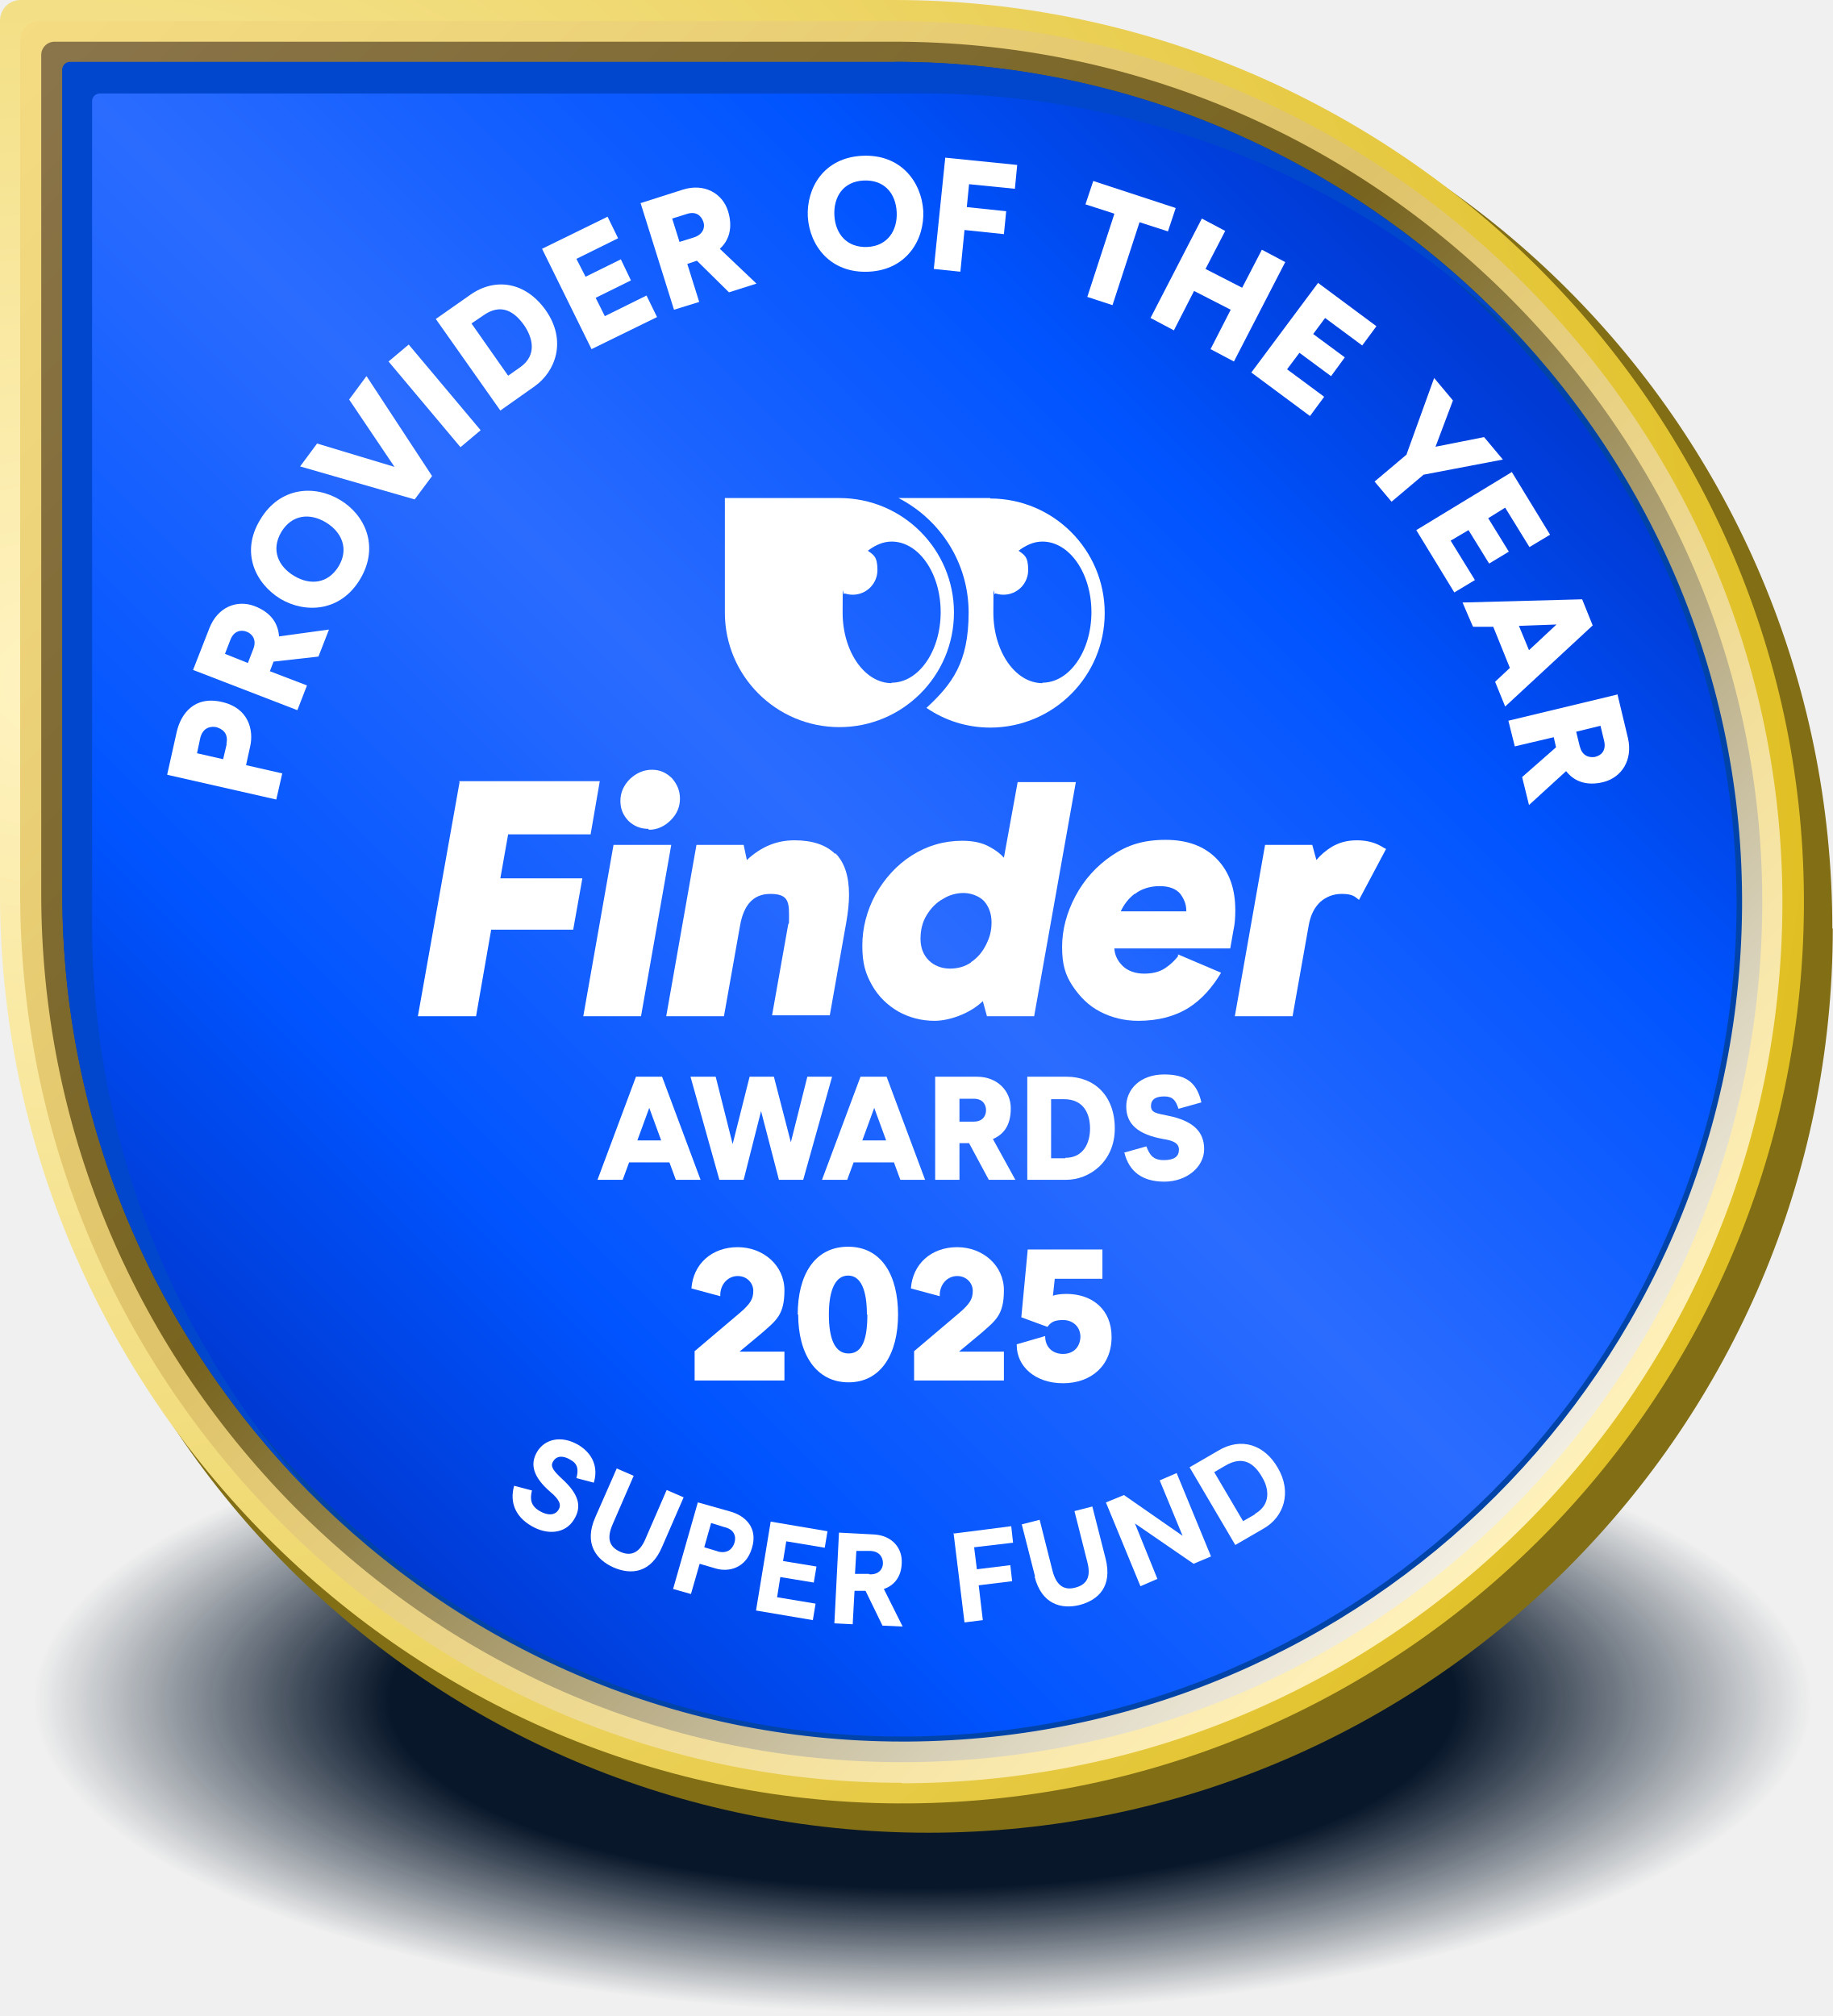
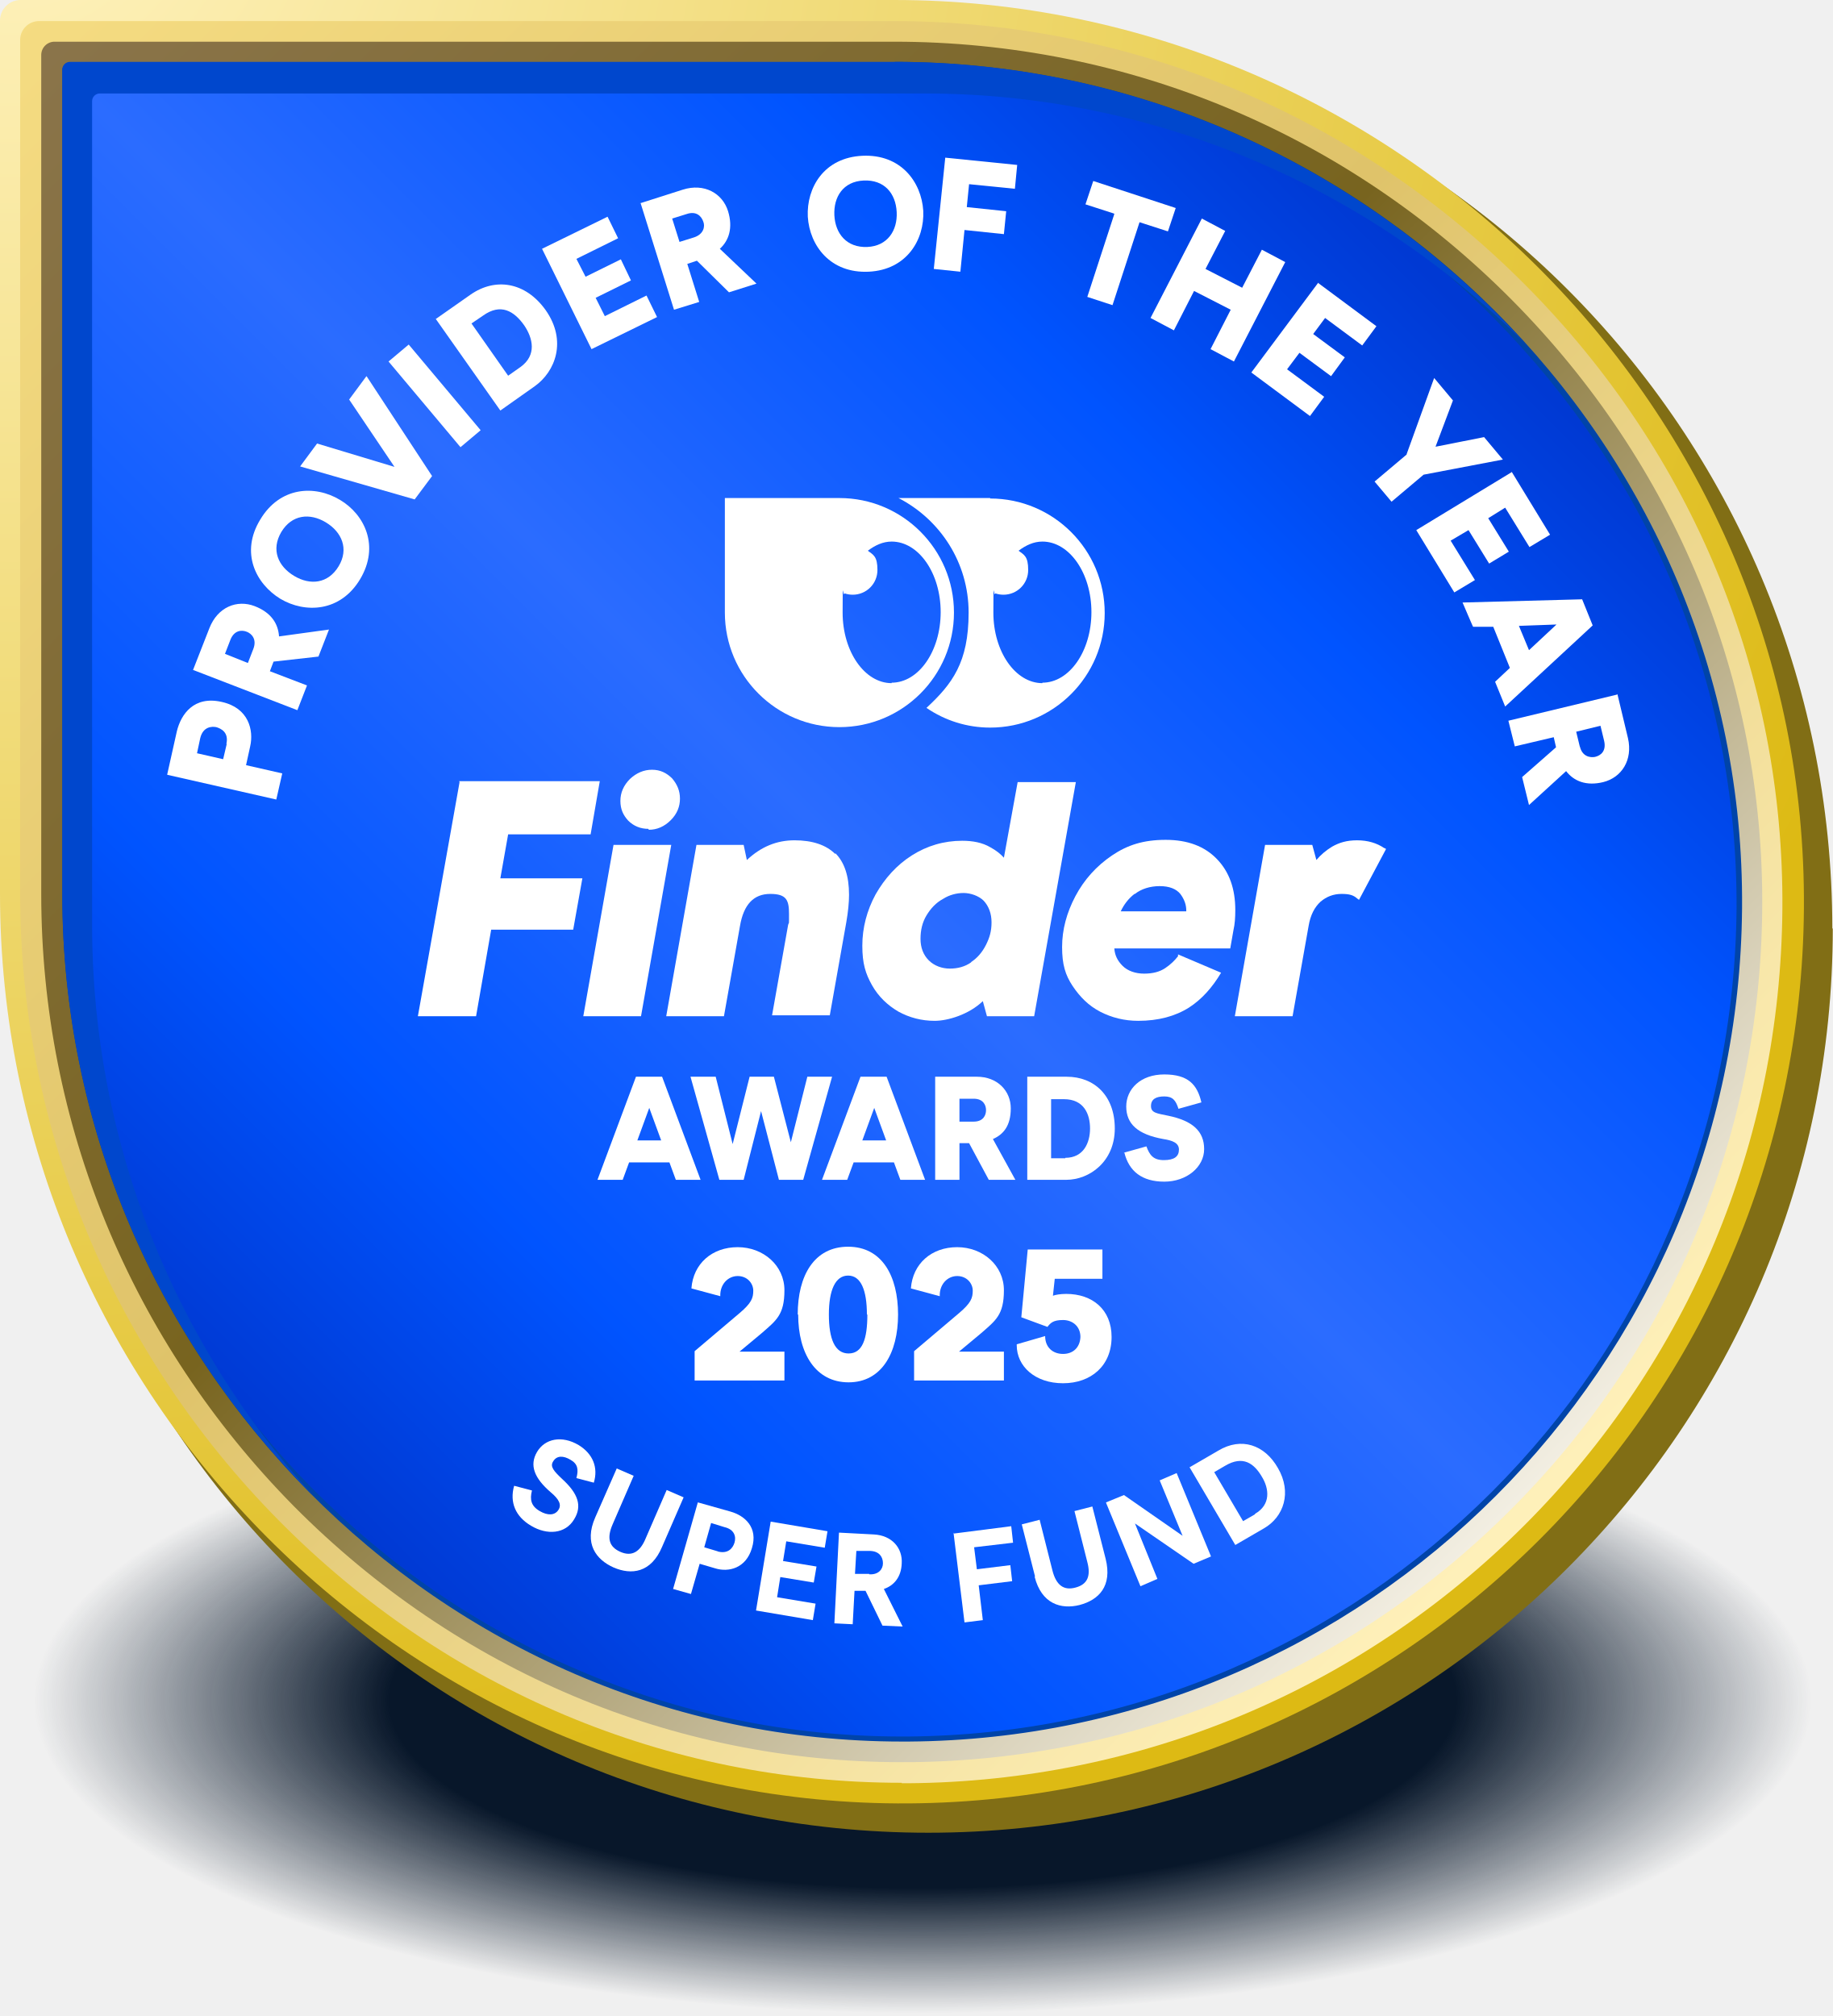
<svg xmlns="http://www.w3.org/2000/svg" width="400" height="440" viewBox="0 0 400 440" fill="none">
  <defs>
    <radialGradient id="shadow-gradient" cx="2.8" cy="414" fx="2.8" fy="414" r="1.8" gradientTransform="translate(-101 16103) scale(108 -38)" gradientUnits="userSpaceOnUse">
      <stop offset=".6" stop-color="#08172a" />
      <stop offset="1" stop-color="#08172a" stop-opacity="0" />
    </radialGradient>
-     <radialGradient id="radial-gradient" cx="0" cy="421" fx="0" fy="421" r="1" gradientTransform="translate(6 183282) scale(435 -435)" gradientUnits="userSpaceOnUse">
+     <radialGradient id="radial-gradient" cx="0" cy="421" fx="0" fy="421" r="1" gradientTransform="translate(6.1 183281.5) scale(435.4 -435.4)" gradientUnits="userSpaceOnUse">
      <stop offset="0" stop-color="#fff3c1" />
      <stop offset="1" stop-color="#ddba14" />
    </radialGradient>
-     <linearGradient id="linear-gradient" x1="3" y1="399" x2="335" y2="70" gradientTransform="translate(0 402) scale(1 -1)" gradientUnits="userSpaceOnUse">
+     <linearGradient id="linear-gradient" x1="3" y1="399" x2="335.1" y2="66.9" gradientTransform="translate(0 402) scale(1 -1)" gradientUnits="userSpaceOnUse">
      <stop offset="0" stop-color="#f5dc82" />
      <stop offset=".5" stop-color="#dfc36a" />
      <stop offset="1" stop-color="#fff1bb" />
    </linearGradient>
-     <linearGradient id="linear-gradient-2" x1="11.1" y1="391" x2="329" y2="73" gradientTransform="translate(0 402) scale(1 -1)" gradientUnits="userSpaceOnUse">
+     <linearGradient id="linear-gradient-2" x1="11.1" y1="390.9" x2="329.4" y2="72.6" gradientTransform="translate(0 402) scale(1 -1)" gradientUnits="userSpaceOnUse">
      <stop offset="0" stop-color="#8a744a" />
      <stop offset=".5" stop-color="#78641f" />
      <stop offset="1" stop-color="#f2eee2" />
    </linearGradient>
-     <linearGradient id="linear-gradient-3" x1="42" y1="104" x2="296" y2="358" gradientTransform="translate(0 402) scale(1 -1)" gradientUnits="userSpaceOnUse">
+     <linearGradient id="linear-gradient-3" x1="42.2" y1="103.8" x2="296.2" y2="357.8" gradientTransform="translate(0 402) scale(1 -1)" gradientUnits="userSpaceOnUse">
      <stop offset="0" stop-color="#0039d3" />
      <stop offset=".2" stop-color="#0054ff" />
      <stop offset=".5" stop-color="#2b6cff" />
      <stop offset=".8" stop-color="#0054ff" />
      <stop offset="1" stop-color="#0039d3" />
    </linearGradient>
-     <linearGradient id="highlight-gradient" x1="-317" y1="561" x2="-135" y2="561" gradientTransform="translate(227 -137)" gradientUnits="userSpaceOnUse">
+     <linearGradient id="highlight-gradient" x1="-316.9" y1="560.9" x2="-135" y2="560.9" gradientTransform="translate(227.1 -136.7)" gradientUnits="userSpaceOnUse">
      <stop offset=".1" stop-color="#fff" stop-opacity="0" />
      <stop offset=".5" stop-color="#fff" stop-opacity=".8" />
      <stop offset=".6" stop-color="#fff" stop-opacity=".8" />
      <stop offset=".9" stop-color="#fff" stop-opacity="0" />
    </linearGradient>
    <clipPath id="circleClip">
      <path d="M400,202.7c0-67.1-33.5-126.3-84.6-162C281.9,15.2,240.1,0,195.1,0H4.5C2,0,0,2,0,4.5v190.5c0,43.9,14.5,84.8,38.9,118,35.5,52.5,95.6,87,163.7,87,109,0,197.4-88.4,197.4-197.4h0Z" fill="#000" stroke-width="0" />
    </clipPath>
+     <mask id="icon02circleMask">
+       <rect width="200" height="200" fill="black" />
+       <path d="M400,202.7c0-67.1-33.5-126.3-84.6-162C281.9,15.2,240.1,0,195.1,0H4.5C2,0,0,2,0,4.5v190.5c0,43.9,14.5,84.8,38.9,118,35.5,52.5,95.6,87,163.7,87,109,0,197.4-88.4,197.4-197.4h0Z" fill="#FFFFFF" stroke-width="0" />
+     </mask>
  </defs>
  <g id="Shadow">
-     <ellipse cx="200" cy="371" rx="200" ry="70" fill="url(#shadow-gradient)" stroke-width="0" />
+     <ellipse cx="199.6" cy="369.8" rx="199.6" ry="70.2" fill="url(#shadow-gradient)" stroke-width="0" />
  </g>
  <path d="M400,202.6c0,109-88.4,197.4-197.4,197.4S5.2,311.6,5.2,202.6V9.7c0-2.5,2-4.4,4.4-4.4h192.9c109,0,197.4,88.4,197.4,197.4h0Z" fill="#816e15" stroke-width="0" />
  <path d="M393.7,198.3c-.8,107.5-87.8,194.5-195.3,195.3C89.3,394.4,0,304.1,0,195V4.5C0,2,2,0,4.5,0h190.6c109.1,0,199.4,89.3,198.6,198.3h0Z" fill="url(#radial-gradient)" stroke-width="0" />
  <path d="M196.8,389.1c-51.2,0-99.4-20.3-135.9-57.2C24.5,295.1,4.4,246.5,4.4,195.1V8.7c0-2.3,1.9-4.1,4.1-4.1h186.4c52.1,0,101.2,20.5,138.2,57.8,36.4,36.7,56.3,85,55.9,136-.4,50.8-20.4,98.6-56.3,134.5-35.9,35.9-83.7,55.9-134.5,56.3h-1.4,0Z" fill="url(#linear-gradient)" stroke-width="0" />
  <path d="M196.8,384.6c-49.9,0-97-19.9-132.7-55.9C28.6,292.7,9,245.3,9,195.1V12c0-1.6,1.3-2.9,2.9-2.9h183.2c50.9,0,98.8,20,134.9,56.4,35.6,35.9,55,83,54.6,132.8-.4,49.6-19.9,96.3-55,131.3-35.1,35.1-81.7,54.6-131.3,55h-1.4Z" fill="url(#linear-gradient-2)" stroke-width="0" />
  <path d="M196.8,379.5c-24.6,0-48.4-4.9-71-14.6-21.7-9.4-41.3-22.7-58.1-39.7-16.8-17-30-36.7-39.2-58.6-9.6-22.7-14.4-46.7-14.4-71.3V15.3c0-.6.5-1.2,1.2-1.2h179.9c25,0,49.2,5,72.2,14.7,22.1,9.4,42,23,59.1,40.1,16.8,16.9,30,36.5,39.1,58.3,9.5,22.6,14.2,46.4,14,71-.2,24.4-5.1,48.1-14.6,70.3-9.2,21.5-22.3,40.9-38.9,57.5-16.6,16.6-36,29.7-57.5,38.9-22.3,9.5-45.9,14.4-70.3,14.6h-1.4Z" fill="url(#linear-gradient-3)" stroke-width="0" />
  <path d="M195.2,14.7c24.9,0,49.1,5,71.9,14.7,11,4.7,21.6,10.5,31.5,17.2,9.8,6.7,19,14.3,27.4,22.8,16.7,16.9,29.9,36.4,39,58.1,9.4,22.5,14.1,46.3,14,70.7-.2,24.3-5.1,47.9-14.6,70.1-9.1,21.4-22.2,40.7-38.8,57.3-16.6,16.6-35.9,29.6-57.3,38.8-22.2,9.5-45.8,14.4-70.1,14.6h-1.4c-24.5,0-48.3-4.9-70.8-14.6-21.7-9.3-41.2-22.7-57.9-39.6-16.7-16.9-29.9-36.6-39.1-58.4-9.5-22.6-14.4-46.6-14.4-71.1V15.3c0-.3.3-.6.6-.6h179.9M195.2,13.6H15.3c-1,0-1.7.8-1.7,1.7v179.9c0,101.1,82.3,184.9,183.3,184.9s.9,0,1.4,0c100.1-.7,181.1-81.7,181.9-181.9.8-101.6-83.3-184.7-184.9-184.7Z" fill="#0044a9" stroke-width="0" />
  <path d="M20.1,202V22.1c0-1,.8-1.7,1.7-1.7h179.9c50.8,0,97.3,20.8,130.9,54.3-34-37.5-83.2-61.2-137.4-61.2H15.3c-1,0-1.7.8-1.7,1.7v179.9c0,51,20.9,97.5,54.6,131.2-29.9-33-48.1-76.7-48.1-124.3h0Z" fill="#0047cd" stroke-width="0" />
  <g>
    <path d="M146.1,253.7h-8.8l-1.4,3.8h-5.5l8.4-22.5h5.7l8.4,22.5h-5.4l-1.4-3.8ZM144.3,248.9l-2.6-7.1-2.6,7.1h5.3Z" fill="#fff" stroke-width="0" />
    <path d="M181.6,235l-6.3,22.5h-5.3l-3.9-15-3.8,15h-5.3l-6.3-22.5h5.5l3.7,14.7,3.7-14.7h5.3l3.7,14.3,3.6-14.3h5.5,0Z" fill="#fff" stroke-width="0" />
    <path d="M195.1,253.7h-8.8l-1.4,3.8h-5.5l8.4-22.5h5.7l8.4,22.5h-5.4l-1.4-3.8ZM193.4,248.9l-2.6-7.1-2.6,7.1h5.3Z" fill="#fff" stroke-width="0" />
    <path d="M204.1,235h9.1c4.5,0,7.4,3.1,7.4,6.9s-1.6,5.7-3.9,6.7l4.9,8.9h-5.8l-4.3-8h-2.1v8h-5.3v-22.5h0ZM212.5,244.8c2.1,0,2.7-1.4,2.7-2.5s-.6-2.5-2.7-2.5h-3.1v5h3.1Z" fill="#fff" stroke-width="0" />
    <path d="M224.1,235h8.7c6,0,10.5,4.1,10.5,11.3s-5.5,11.2-10.6,11.2h-8.5v-22.5h0ZM232.5,252.7c4,0,5.4-3.3,5.4-6.4s-1.3-6.4-5.7-6.4h-2.8v12.9h3.1Z" fill="#fff" stroke-width="0" />
    <path d="M245.2,251.6l5-1.4c.7,1.9,1.5,3,3.8,3s3.3-.8,3.3-2.3-1.5-2-3.4-2.3c-5.6-1-8.1-3.3-8.1-7.1s3.1-7,8.3-7,7.2,2.2,8.1,6.1l-5,1.4c-.6-1.9-1.3-2.7-3.1-2.7s-2.9.6-2.9,2.1,1.3,1.6,3.7,2.1c5.4,1.1,7.9,3.4,7.9,7.3s-3.8,7.1-8.7,7.1-7.7-2.3-8.7-6.3h0Z" fill="#fff" stroke-width="0" />
  </g>
  <g>
    <path d="M100.3,170.7l-9.1,51.1h12.7l3.3-18.9h17.9l2-11.2h-17.9l1.7-9.6h18l2-11.6h-30.7,0Z" fill="#fff" stroke-width="0" />
    <path d="M141.6,181.1c1.8,0,3.4-.7,4.8-2.1,1.4-1.4,2-3,2-4.7s-.6-3.1-1.7-4.4c-1.2-1.2-2.6-1.9-4.4-1.9s-3.4.7-4.8,2c-1.4,1.4-2.1,3-2.1,4.8s.6,3.1,1.7,4.3c1.2,1.2,2.7,1.8,4.4,1.8h0Z" fill="#fff" stroke-width="0" />
    <path d="M133.9,184.4l-6.6,37.4h12.6l6.6-37.4h-12.6Z" fill="#fff" stroke-width="0" />
    <path d="M182.3,186.4c-2-2-5-3-8.9-3s-7.3,1.4-10.4,4.3l-.7-3.3h-10.3l-6.6,37.4h12.6l3.5-19.7c.8-4.7,3-7,6.6-7s4.1,1.4,4.1,4.4,0,1.5-.2,2.4l-3.5,19.7h12.6l3.6-20.3c.4-2.3.6-4.3.6-6,0-4.1-1-7.1-3-9.1h0Z" fill="#fff" stroke-width="0" />
    <path d="M222.1,170.7l-3,16.5c-.7-.8-1.7-1.6-3-2.3-1.7-1-3.8-1.4-6.1-1.4-4,0-7.7,1.1-11,3.2s-5.9,5-7.9,8.5c-1.9,3.5-2.9,7.3-2.9,11.2s.7,6.1,2.1,8.6c1.4,2.5,3.4,4.4,5.8,5.8,2.4,1.3,5,2,7.9,2s7.5-1.4,10.5-4.3l.9,3.3h10.3l9.1-51.1h-12.6ZM212,210c-1.4,1-3,1.4-4.7,1.4s-3.4-.6-4.6-1.8c-1.2-1.2-1.8-2.8-1.8-4.7s.4-3.6,1.3-5.1c.9-1.5,2.1-2.8,3.6-3.6,1.4-.9,3-1.3,4.5-1.3s3.3.6,4.4,1.7c1.1,1.2,1.7,2.8,1.7,4.7s-.4,3.3-1.2,4.9c-.8,1.6-1.9,2.9-3.3,3.8h0Z" fill="#fff" stroke-width="0" />
    <path d="M257.1,208.4v.3c-.7.9-1.6,1.8-2.8,2.6-1.2.8-2.7,1.2-4.6,1.2s-3.6-.6-4.7-1.7c-1.1-1.1-1.7-2.3-1.8-3.8h25.3l.7-4c.3-1.3.4-2.7.4-4.4,0-4.6-1.3-8.3-4-11.1-2.7-2.8-6.4-4.2-11.2-4.2s-8.3,1.1-11.7,3.4c-3.4,2.3-6.1,5.3-8,8.9-1.9,3.6-2.9,7.3-2.9,11.1s.7,6.1,2.3,8.5,3.5,4.3,6,5.6c2.5,1.3,5.3,2,8.3,2,4.4,0,8.1-1,11.1-2.9,2.8-1.8,5.1-4.4,7-7.6l-9.4-4h0ZM247.7,195.1c1.4-1.1,3.3-1.7,5.4-1.7s3.6.6,4.5,1.7c.9,1.2,1.3,2.4,1.3,3.6v.2h-14.3c.7-1.5,1.7-2.8,3-3.8Z" fill="#fff" stroke-width="0" />
    <path d="M302.1,185.1c-1.6-1.1-3.6-1.7-5.9-1.7s-3.9.5-5.5,1.4c-1.3.8-2.5,1.8-3.4,2.9l-.9-3.3h-10.3l-6.6,37.4h12.6l3.5-19.7c.4-2.4,1.3-4.1,2.6-5.3,1.3-1.1,2.8-1.7,4.6-1.7s2.6.3,3.4,1l.4.3,5.9-11.1-.3-.2h0Z" fill="#fff" stroke-width="0" />
  </g>
  <path d="M183.2,108.7h-25v25c0,13.8,11.2,25,25,25s25-11.2,25-25-11.2-25-25-25h0ZM194.6,149.1c-5.9,0-10.7-6.9-10.7-15.4s.1-2.9.4-4.2c.6.2,1.2.3,1.8.3,3,0,5.4-2.4,5.4-5.4s-.9-3.3-2.1-4.2c1.6-1.2,3.3-2,5.2-2,5.9,0,10.7,6.9,10.7,15.4s-4.8,15.4-10.7,15.4Z" fill="#fff" stroke-width="0" />
  <path d="M216.1,108.7h-20c9.1,4.7,15.3,14.1,15.3,25s-3.6,15.6-9.2,20.8c4.1,2.8,8.9,4.3,13.9,4.3,13.8,0,25-11.2,25-25s-11.2-25-25-25ZM227.5,149.1c-5.9,0-10.7-6.9-10.7-15.4s.1-2.9.4-4.2c.6.2,1.2.3,1.8.3,3,0,5.4-2.4,5.4-5.4s-.9-3.3-2.1-4.2c1.6-1.2,3.3-2,5.2-2,5.9,0,10.7,6.9,10.7,15.4s-4.8,15.4-10.7,15.4Z" fill="#fff" stroke-width="0" />
  <g>
    <path d="M151.6,294.9l9.8-8.3c2.6-2.2,3-3.3,3-4.9s-1.3-3.2-3.4-3.2-3.9,1.8-3.8,4.4l-6.3-1.7c.4-5.4,4.5-9,10.1-9s10.2,4,10.2,9.4-1.8,6.6-5,9.4l-4.8,4h9.8v6.3h-19.6v-6.3h0Z" fill="#fff" stroke-width="0" />
    <path d="M174.1,286.9c0-8.5,3.6-14.8,11-14.8s10.9,6.4,10.9,14.8-3.6,14.8-10.8,14.8-11-6.3-11-14.8h0ZM189.2,286.9c0-5.3-1.3-8.5-4.1-8.5s-4.2,3.2-4.2,8.5,1.3,8.5,4.3,8.5,4.1-3.1,4.1-8.5Z" fill="#fff" stroke-width="0" />
    <path d="M199.5,294.9l9.8-8.3c2.6-2.2,3-3.3,3-4.9s-1.3-3.2-3.4-3.2-3.9,1.8-3.8,4.4l-6.3-1.7c.4-5.4,4.5-9,10.1-9s10.2,4,10.2,9.4-1.8,6.6-5,9.4l-4.8,4h9.8v6.3h-19.6v-6.3h0Z" fill="#fff" stroke-width="0" />
    <path d="M221.9,293.4l6.2-1.8c0,2.5,1.7,3.9,3.9,3.9s3.7-1.4,3.8-3.7c0-2.3-1.7-3.7-3.8-3.7s-2.7.6-3.4,1.5l-5.7-2.1,1.4-14.8h16.3v6.4h-10.4l-.4,3.7c.5-.2,1.6-.4,2.9-.4,5.7,0,9.9,3.4,9.9,9.4,0,6.3-4.5,10.1-10.6,10.1s-10.1-3.7-10.1-8.3h0Z" fill="#fff" stroke-width="0" />
  </g>
  <path d="M112.3,324.3l3.8,1c-.5,2-.2,3.4,1.7,4.5,1.7,1,3.3,1,4.1-.3.7-1.1.1-2.3-1.7-3.8-3.6-3.1-4.7-5.9-3-8.8,1.7-2.9,5.4-3.7,9.1-1.5,3.1,1.9,4.3,4.9,3.3,8.2l-3.8-1c.5-1.9.3-3.1-1.3-4-1.5-.9-3-1-3.8.4-.7,1.1.2,2.1,2,3.8,3.5,3.2,4.4,5.9,2.6,8.8-1.9,3.2-5.9,3.5-9.4,1.4-3.4-2-4.7-5.1-3.7-8.7h0Z" fill="#fff" stroke-width="0" />
  <path d="M129.9,331.2l4.7-10.7,3.7,1.6-4.6,10.6c-1.3,3-.8,4.9,1.7,6,2.5,1.1,4.3,0,5.5-2.9l4.6-10.6,3.7,1.6-4.7,10.8c-2.4,5.7-6.7,6.2-10.6,4.5-3.8-1.7-6.5-5.2-4-10.9h0Z" fill="#fff" stroke-width="0" />
  <path d="M152.3,327.9l7.1,2c3.2.9,6.1,3.5,4.7,8-1.3,4.4-5.1,5.3-8,4.4l-3.4-1-1.9,6.6-3.9-1.1,5.4-18.9h0ZM156.6,338.6c2.2.6,3.3-.6,3.7-1.9.4-1.3,0-2.9-2.2-3.4l-2.9-.9-1.5,5.3,3,.9Z" fill="#fff" stroke-width="0" />
  <path d="M168.2,332.1l12.4,2.1-.6,3.6-8.4-1.4-.7,4.3,7.3,1.2-.6,3.5-7.3-1.2-.7,4.4,8.4,1.4-.6,3.6-12.4-2.1,3.2-19.4h0Z" fill="#fff" stroke-width="0" />
  <path d="M183.1,334.5l7.6.4c4,.2,6.3,3,6.1,6.3-.1,3.1-1.8,4.9-3.9,5.6l4.1,8.2-4.4-.2-3.7-7.6h-2.4c0-.1-.4,7.3-.4,7.3l-4-.2,1-19.7h0ZM189.8,343.6c1.9.1,2.9-1.1,2.9-2.4,0-1.4-.8-2.6-2.7-2.7h-3.1c0-.1-.3,5-.3,5h3.1c0,.1,0,.1,0,.1Z" fill="#fff" stroke-width="0" />
  <path d="M208.2,334.7l12.5-1.6.4,3.6-8.5,1,.6,4.8,7.3-.9.4,3.5-7.3.9.9,7.6-4,.5-2.4-19.6h0Z" fill="#fff" stroke-width="0" />
  <path d="M225.9,344.1l-2.9-11.4,3.9-1,2.8,11.1c.8,3.1,2.4,4.4,5,3.7,2.7-.7,3.4-2.6,2.6-5.6l-2.8-11.1,3.9-1,2.9,11.4c1.5,6-1.5,9-5.7,10.1-4,1-8.3-.2-9.8-6.2h0Z" fill="#fff" stroke-width="0" />
  <path d="M241.4,327.9l3.9-1.6,12.8,8.9-5-12.1,3.7-1.6,7.5,18.2-3.8,1.6-12.8-8.8,4.9,12.1-3.7,1.6-7.5-18.2Z" fill="#fff" stroke-width="0" />
  <path d="M259.7,320.2l6.2-3.6c5-3,10.1-1.3,13,3.8,3.1,5.3,1.3,10.7-3.1,13.2l-6.2,3.6-10-17ZM273.9,330.4c3.5-2,3.1-5.5,1.5-8.1-1.7-2.9-4.1-4.7-8-2.4l-2.4,1.4,6.3,10.7,2.6-1.5h0Z" fill="#fff" stroke-width="0" />
  <path d="M36.5,169l2.1-9.4c.9-3.7,3.7-7.8,9.8-6.4,5.9,1.3,7,6.2,6.2,9.7l-.9,4.1,7.9,1.8-1.3,5.7-23.8-5.4ZM49.4,162.4c.6-2.6-1.2-3.4-2.2-3.7-1-.2-2.9-.1-3.5,2.4l-.7,3.3,5.7,1.3.8-3.4Z" fill="#fff" stroke-width="0" />
  <path d="M42.1,146.3l3.6-9.2c1.8-4.6,6-6.3,9.9-4.8,3.6,1.4,5.1,3.8,5.3,6.6l10.9-1.5-2.3,5.9-9.8,1.1-.8,2.1,8.1,3.1-2.1,5.4-22.8-8.8ZM55.3,141.6c.8-2.1-.4-3.3-1.4-3.7-1.2-.5-2.8-.3-3.6,1.7l-1.2,3.1,5,2,1.2-3.1Z" fill="#fff" stroke-width="0" />
  <path d="M61.2,130.7c-5.4-3.3-8.8-10.1-4.4-17.3,4.3-7.2,11.9-7.6,17.4-4.3,5.4,3.2,8.7,10.1,4.4,17.3-4.3,7.2-12,7.5-17.4,4.3ZM71.1,114c-3.5-2.1-7.4-1.7-9.7,2.1-2.3,3.9-.7,7.5,2.8,9.6,3.5,2.1,7.4,1.7,9.7-2.1,2.3-3.8.7-7.5-2.8-9.6Z" fill="#fff" stroke-width="0" />
  <path d="M80,82.1l14.3,21.8-3.8,5.1-25-7.2,3.7-5,16.9,5.1-9.9-14.7,3.7-5h0Z" fill="#fff" stroke-width="0" />
  <path d="M84.8,78.9l4.4-3.7,15.7,18.7-4.4,3.7-15.7-18.7Z" fill="#fff" stroke-width="0" />
  <path d="M95,69.7l7.7-5.4c5.3-3.7,11.9-2.9,16.4,3.4,4.7,6.7,2.1,13.4-2.4,16.6l-7.5,5.3-14.1-20h0ZM113.6,80.1c3.6-2.6,2.7-6.3.8-9.1-2.2-3.1-5.1-4.9-9-2.1l-2.5,1.7,8,11.4,2.7-1.9Z" fill="#fff" stroke-width="0" />
  <path d="M118.3,54.3l14.3-7,2.3,4.7-9.1,4.5,2,3.9,7.7-3.8,2.2,4.6-7.7,3.8,2,4,9.1-4.5,2.3,4.7-14.3,7-10.8-21.9h0Z" fill="#fff" stroke-width="0" />
  <path d="M139.6,44.4l9.4-3c4.7-1.5,8.7.8,9.9,4.7,1.1,3.6.2,6.4-1.8,8.2l8,7.6-6,1.9-7-6.9-2.1.7,2.6,8.3-5.5,1.7-7.3-23.3h0ZM151.5,51.8c2.1-.7,2.4-2.4,2-3.4-.4-1.2-1.5-2.4-3.6-1.7l-3.2,1,1.6,5.1,3.2-1Z" fill="#fff" stroke-width="0" />
  <path d="M176.3,47.3c-.3-6.3,3.5-12.9,11.9-13.3,8.4-.4,12.9,5.7,13.3,12,.3,6.3-3.6,12.9-11.9,13.3-8.4.4-12.9-5.7-13.3-12ZM195.7,46.3c-.2-4.1-2.7-7.1-7.2-6.9s-6.6,3.6-6.4,7.6c.2,4,2.7,7.1,7.2,6.9,4.4-.2,6.6-3.6,6.4-7.6Z" fill="#fff" stroke-width="0" />
  <path d="M206.2,34.4l15.8,1.6-.5,5.2-10-1-.5,5,8.6.9-.5,5-8.6-.9-.9,9.1-5.8-.6,2.5-24.3h0Z" fill="#fff" stroke-width="0" />
  <path d="M243.1,46.6l-6.2-2,1.7-5.1,18,5.9-1.7,5.1-6.2-2-5.9,18.1-5.5-1.8,5.9-18.1h0Z" fill="#fff" stroke-width="0" />
  <path d="M262.3,47.7l5.1,2.7-4.3,8.3,8,4.1,4.3-8.3,5.1,2.7-11.2,21.7-5.1-2.7,4.4-8.6-8-4.1-4.4,8.6-5.1-2.7,11.2-21.7Z" fill="#fff" stroke-width="0" />
  <path d="M287.6,61.7l12.8,9.5-3.1,4.2-8.1-6-2.6,3.5,6.9,5.1-3,4.1-6.9-5.1-2.7,3.6,8.1,6-3.1,4.2-12.8-9.5,14.6-19.6h0Z" fill="#fff" stroke-width="0" />
  <path d="M307,99.1l6-16.6,4.1,4.9-3.8,10.1,10.6-2.1,4.1,4.9-17.3,3.3-7,5.9-3.7-4.4,7-5.9Z" fill="#fff" stroke-width="0" />
  <path d="M330,103.1l8.3,13.6-4.5,2.7-5.3-8.6-3.7,2.3,4.5,7.3-4.3,2.6-4.5-7.3-3.9,2.3,5.3,8.6-4.5,2.7-8.3-13.6,20.9-12.7h0Z" fill="#fff" stroke-width="0" />
  <path d="M329.5,145.7l-3.6-8.9h-4.4c0,.1-2.3-5.3-2.3-5.3l26.1-.7,2.3,5.7-19.1,17.7-2.2-5.4,3.2-3h0ZM333.7,141.9l6-5.6-8.2.3,2.2,5.3Z" fill="#fff" stroke-width="0" />
  <path d="M353,151.5l2.3,9.6c1.1,4.8-1.4,8.6-5.4,9.6-3.7.9-6.4-.2-8.1-2.4l-8.1,7.4-1.5-6.1,7.4-6.5-.5-2.2-8.5,2-1.4-5.6,23.7-5.7h0ZM344.8,162.9c.5,2.2,2.2,2.5,3.3,2.3,1.3-.3,2.5-1.3,2-3.5l-.8-3.3-5.3,1.3.8,3.3Z" fill="#fff" stroke-width="0" />
-   <g id="iconContainer" clip-path="url(#circleClip)">
+   <g id="iconContainer" mask="url(#icon02circleMask)">
    <g id="iconshine">
-       <rect x="-90" y="73" width="182" height="703" transform="translate(-303 128) rotate(-46)" fill="url(#highlight-gradient)" stroke-width="0" />
+       <rect x="-200" y="60" width="400" height="900" transform="translate(-302.8 128.3) rotate(-45.6)" fill="url(#highlight-gradient)" stroke-width="0" />
    </g>
  </g>
</svg>
